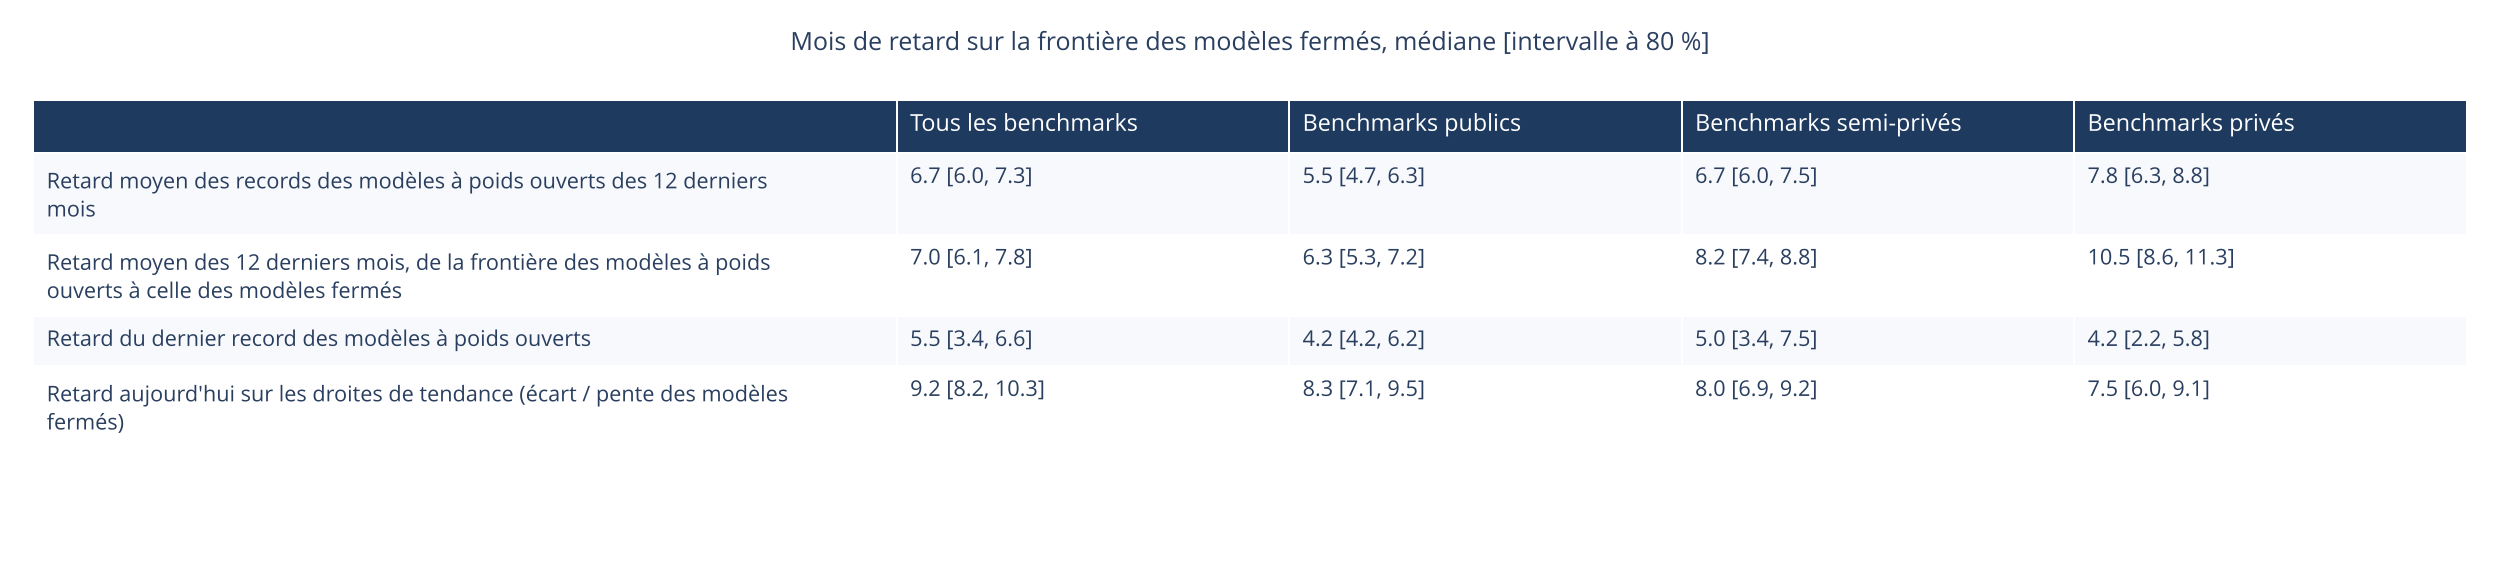
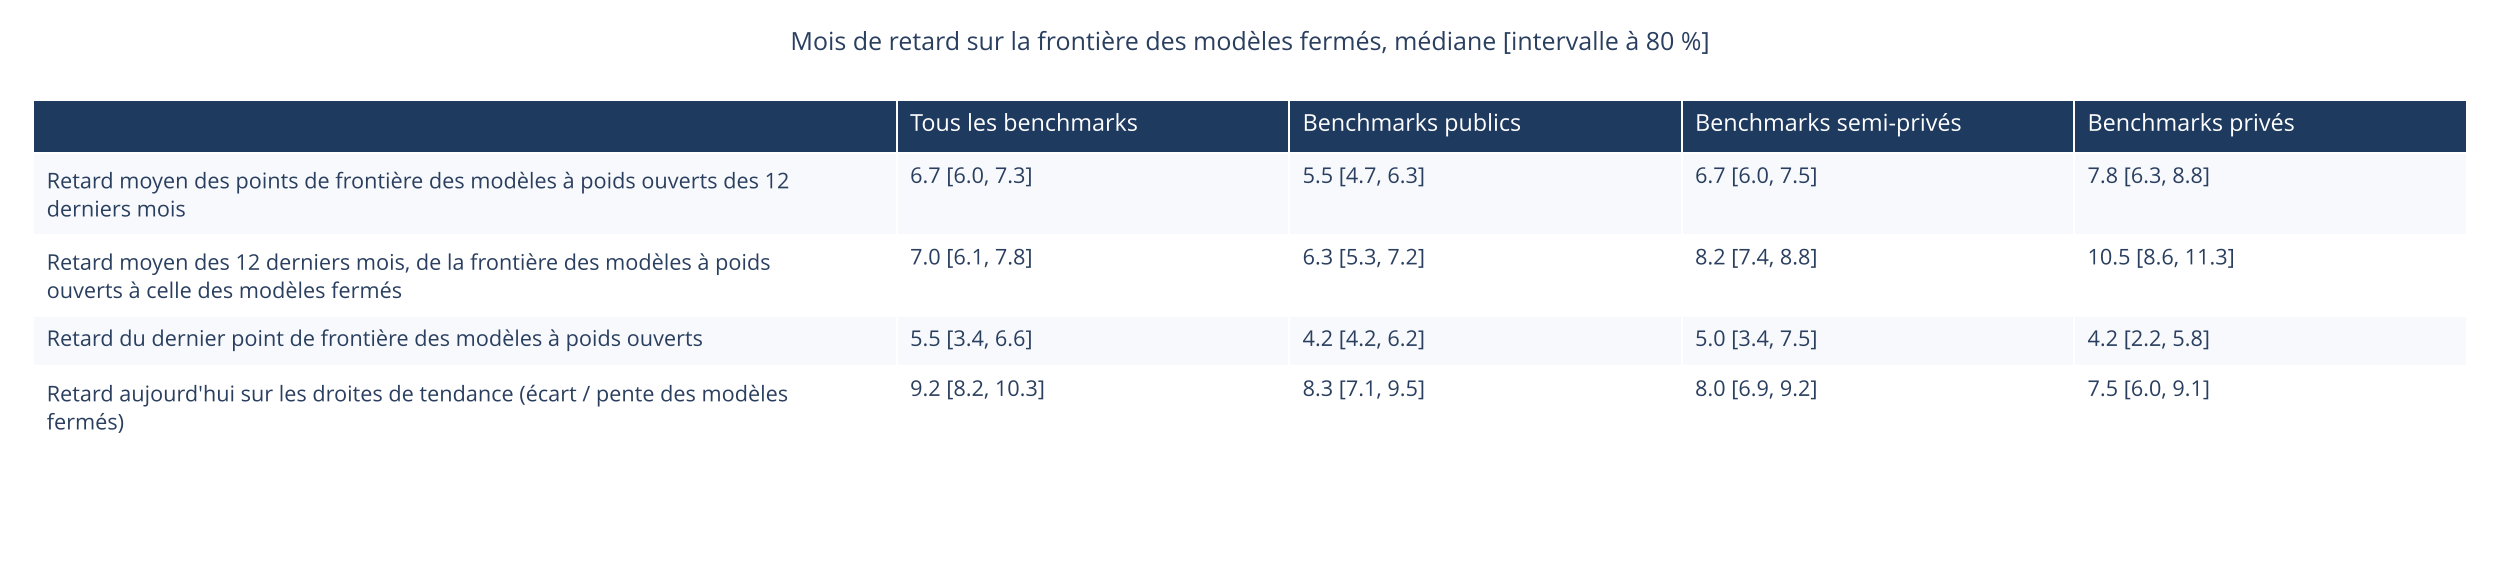
<svg xmlns="http://www.w3.org/2000/svg" class="main-svg" width="1500" height="350" style="" viewBox="0 0 1500 350">
  <rect x="0" y="0" width="1500" height="350" style="fill: rgb(255, 255, 255); fill-opacity: 1;" />
-   <defs id="defs-fda62d">
+   <defs id="defs-d248c6">
    <g class="clips" />
    <g class="gradients" />
    <g class="patterns" />
  </defs>
  <g class="bglayer" />
  <g class="layer-below">
    <g class="imagelayer" />
    <g class="shapelayer" />
  </g>
  <g class="cartesianlayer" />
  <g class="polarlayer" />
  <g class="smithlayer" />
  <g class="ternarylayer" />
  <g class="geolayer" />
  <g class="funnelarealayer" />
  <g class="pielayer" />
  <g class="iciclelayer" />
  <g class="treemaplayer" />
  <g class="sunburstlayer" />
  <g class="glimages" />
  <g class="table" overflow="visible" width="1500" height="350" transform="" style="box-sizing: content-box; position: absolute; left: 0px; overflow: visible; shape-rendering: crispedges; pointer-events: all;">
-     <g class="table-control-view" transform="translate(20,60)" clip-path="url(#clipfda62d_scrollAreaBottomClip_aa98cdtrue)" style="box-sizing: content-box;">
+     <g class="table-control-view" transform="translate(20,60)" clip-path="url(#clipd248c6_scrollAreaBottomClip_dea461true)" style="box-sizing: content-box;">
      <rect class="scroll-background" fill="none" width="1460" height="280" />
-       <g class="y-column" transform="" clip-path="url(#clipfda62d_columnBoundaryClippath_aa98cdtrue_0)">
+       <g class="y-column" transform="" clip-path="url(#clipd248c6_columnBoundaryClippath_dea461true_0)">
        <g class="column-block" id="cells1" transform="" style="cursor: default;">
          <g class="column-cells">
            <g class="column-cell" transform="translate(0,32)">
              <rect class="cell-rect" width="518.065" stroke-width="1" style="stroke: rgb(255, 255, 255); stroke-opacity: 1; fill: rgb(247, 249, 252); fill-opacity: 1;" height="48.9" />
              <g class="cell-text-holder" transform="translate(8,21)" style="shape-rendering: geometricprecision;">
                <text class="cell-text" dy="0" x="0" y="0" style="cursor: auto; font-family: 'Open Sans', verdana, arial, sans-serif; font-size: 13px; fill: rgb(42, 63, 95); fill-opacity: 1; white-space: pre;">
-                   <tspan class="line" dy="0em" x="0" y="0">Retard moyen des records des modèles à poids ouverts des 12 derniers</tspan>
-                   <tspan class="line" dy="1.3em" x="0" y="0">mois</tspan>
+                   <tspan class="line" dy="0em" x="0" y="0">Retard moyen des points de frontière des modèles à poids ouverts des 12</tspan>
+                   <tspan class="line" dy="1.3em" x="0" y="0">derniers mois</tspan>
                </text>
              </g>
            </g>
            <g class="column-cell" transform="translate(0,80.9)">
              <rect class="cell-rect" width="518.065" stroke-width="1" style="stroke: rgb(255, 255, 255); stroke-opacity: 1; fill: rgb(255, 255, 255); fill-opacity: 1;" height="48.9" />
              <g class="cell-text-holder" transform="translate(8,21)" style="shape-rendering: geometricprecision;">
                <text class="cell-text" dy="0" x="0" y="0" style="cursor: auto; font-family: 'Open Sans', verdana, arial, sans-serif; font-size: 13px; fill: rgb(42, 63, 95); fill-opacity: 1; white-space: pre;">
                  <tspan class="line" dy="0em" x="0" y="0">Retard moyen des 12 derniers mois, de la frontière des modèles à poids</tspan>
                  <tspan class="line" dy="1.3em" x="0" y="0">ouverts à celle des modèles fermés</tspan>
                </text>
              </g>
            </g>
            <g class="column-cell" transform="translate(0,129.8)">
              <rect class="cell-rect" width="518.065" stroke-width="1" style="stroke: rgb(255, 255, 255); stroke-opacity: 1; fill: rgb(247, 249, 252); fill-opacity: 1;" height="30" />
              <g class="cell-text-holder" transform="translate(8,8)" text-anchor="start" style="shape-rendering: geometricprecision;">
-                 <text class="cell-text" dy="0.75em" x="0" y="0" style="cursor: auto; font-family: 'Open Sans', verdana, arial, sans-serif; font-size: 13px; fill: rgb(42, 63, 95); fill-opacity: 1; white-space: pre;">Retard du dernier record des modèles à poids ouverts</text>
+                 <text class="cell-text" dy="0.75em" x="0" y="0" style="cursor: auto; font-family: 'Open Sans', verdana, arial, sans-serif; font-size: 13px; fill: rgb(42, 63, 95); fill-opacity: 1; white-space: pre;">Retard du dernier point de frontière des modèles à poids ouverts</text>
              </g>
            </g>
            <g class="column-cell" transform="translate(0,159.8)">
              <rect class="cell-rect" width="518.065" stroke-width="1" style="stroke: rgb(255, 255, 255); stroke-opacity: 1; fill: rgb(255, 255, 255); fill-opacity: 1;" height="48.9" />
              <g class="cell-text-holder" transform="translate(8,21)" style="shape-rendering: geometricprecision;">
                <text class="cell-text" dy="0" x="0" y="0" style="cursor: auto; font-family: 'Open Sans', verdana, arial, sans-serif; font-size: 13px; fill: rgb(42, 63, 95); fill-opacity: 1; white-space: pre;">
                  <tspan class="line" dy="0em" x="0" y="0">Retard aujourd'hui sur les droites de tendance (écart / pente des modèles</tspan>
                  <tspan class="line" dy="1.3em" x="0" y="0">fermés)</tspan>
                </text>
              </g>
            </g>
          </g>
        </g>
        <g class="column-block" id="cells2" transform="" style="cursor: default;">
          <g class="column-cells" />
        </g>
        <g class="column-block" id="header" style="cursor: ew-resize;">
          <g class="column-cells">
            <g class="column-cell" transform="">
              <rect class="cell-rect" width="518.065" stroke-width="1" style="stroke: rgb(255, 255, 255); stroke-opacity: 1; fill: rgb(31, 58, 95); fill-opacity: 1;" height="32" />
              <g class="cell-text-holder" transform="translate(8,8)" text-anchor="start" style="shape-rendering: geometricprecision;">
                <text class="cell-text" dy="0.75em" style="cursor: auto; font-family: 'Open Sans', verdana, arial, sans-serif; font-size: 14px; fill: rgb(255, 255, 255); fill-opacity: 1;" />
              </g>
            </g>
          </g>
        </g>
        <g class="column-boundary" />
-         <clipPath class="column-boundary-clippath" id="clipfda62d_columnBoundaryClippath_aa98cdtrue_0">
+         <clipPath class="column-boundary-clippath" id="clipd248c6_columnBoundaryClippath_dea461true_0">
          <rect class="column-boundary-rect" fill="none" width="520.065" height="287" x="-1" y="-1" />
        </clipPath>
      </g>
-       <g class="y-column" transform="translate(518.0645,0)" clip-path="url(#clipfda62d_columnBoundaryClippath_aa98cdtrue_1)">
+       <g class="y-column" transform="translate(518.0645,0)" clip-path="url(#clipd248c6_columnBoundaryClippath_dea461true_1)">
        <g class="column-block" id="cells1" transform="" style="cursor: default;">
          <g class="column-cells">
            <g class="column-cell" transform="translate(0,32)">
              <rect class="cell-rect" width="235.484" stroke-width="1" style="stroke: rgb(255, 255, 255); stroke-opacity: 1; fill: rgb(247, 249, 252); fill-opacity: 1;" height="48.9" />
              <g class="cell-text-holder" transform="translate(8,8)" text-anchor="start" style="shape-rendering: geometricprecision;">
                <text class="cell-text" dy="0.75em" x="0" y="0" style="cursor: auto; font-family: 'Open Sans', verdana, arial, sans-serif; font-size: 13px; fill: rgb(42, 63, 95); fill-opacity: 1; white-space: pre;">6.7 [6.0, 7.3]</text>
              </g>
            </g>
            <g class="column-cell" transform="translate(0,80.9)">
              <rect class="cell-rect" width="235.484" stroke-width="1" style="stroke: rgb(255, 255, 255); stroke-opacity: 1; fill: rgb(255, 255, 255); fill-opacity: 1;" height="48.9" />
              <g class="cell-text-holder" transform="translate(8,8)" text-anchor="start" style="shape-rendering: geometricprecision;">
                <text class="cell-text" dy="0.75em" x="0" y="0" style="cursor: auto; font-family: 'Open Sans', verdana, arial, sans-serif; font-size: 13px; fill: rgb(42, 63, 95); fill-opacity: 1; white-space: pre;">7.0 [6.1, 7.8]</text>
              </g>
            </g>
            <g class="column-cell" transform="translate(0,129.8)">
              <rect class="cell-rect" width="235.484" stroke-width="1" style="stroke: rgb(255, 255, 255); stroke-opacity: 1; fill: rgb(247, 249, 252); fill-opacity: 1;" height="30" />
              <g class="cell-text-holder" transform="translate(8,8)" text-anchor="start" style="shape-rendering: geometricprecision;">
                <text class="cell-text" dy="0.75em" x="0" y="0" style="cursor: auto; font-family: 'Open Sans', verdana, arial, sans-serif; font-size: 13px; fill: rgb(42, 63, 95); fill-opacity: 1; white-space: pre;">5.5 [3.4, 6.6]</text>
              </g>
            </g>
            <g class="column-cell" transform="translate(0,159.8)">
              <rect class="cell-rect" width="235.484" stroke-width="1" style="stroke: rgb(255, 255, 255); stroke-opacity: 1; fill: rgb(255, 255, 255); fill-opacity: 1;" height="48.9" />
              <g class="cell-text-holder" transform="translate(8,8)" text-anchor="start" style="shape-rendering: geometricprecision;">
                <text class="cell-text" dy="0.75em" x="0" y="0" style="cursor: auto; font-family: 'Open Sans', verdana, arial, sans-serif; font-size: 13px; fill: rgb(42, 63, 95); fill-opacity: 1; white-space: pre;">9.2 [8.2, 10.3]</text>
              </g>
            </g>
          </g>
        </g>
        <g class="column-block" id="cells2" transform="" style="cursor: default;">
          <g class="column-cells" />
        </g>
        <g class="column-block" id="header" style="cursor: ew-resize;">
          <g class="column-cells">
            <g class="column-cell" transform="">
              <rect class="cell-rect" width="235.484" stroke-width="1" style="stroke: rgb(255, 255, 255); stroke-opacity: 1; fill: rgb(31, 58, 95); fill-opacity: 1;" height="32" />
              <g class="cell-text-holder" transform="translate(8,8)" text-anchor="start" style="shape-rendering: geometricprecision;">
                <text class="cell-text" dy="0.75em" x="0" y="0" style="cursor: auto; font-family: 'Open Sans', verdana, arial, sans-serif; font-size: 14px; fill: rgb(255, 255, 255); fill-opacity: 1; white-space: pre;">Tous les benchmarks</text>
              </g>
            </g>
          </g>
        </g>
        <g class="column-boundary" />
-         <clipPath class="column-boundary-clippath" id="clipfda62d_columnBoundaryClippath_aa98cdtrue_1">
-           <rect class="column-boundary-rect" fill="none" width="237.484" height="287" x="-1" y="-1" />
-         </clipPath>
-       </g>
-       <g class="y-column" transform="translate(753.5484,0)" clip-path="url(#clipfda62d_columnBoundaryClippath_aa98cdtrue_2)">
+         <clipPath class="column-boundary-clippath" id="clipd248c6_columnBoundaryClippath_dea461true_1">
+           <rect class="column-boundary-rect" fill="none" width="237.484" height="287" x="-1" y="-1" />
+         </clipPath>
+       </g>
+       <g class="y-column" transform="translate(753.5484,0)" clip-path="url(#clipd248c6_columnBoundaryClippath_dea461true_2)">
        <g class="column-block" id="cells1" transform="" style="cursor: default;">
          <g class="column-cells">
            <g class="column-cell" transform="translate(0,32)">
              <rect class="cell-rect" width="235.484" stroke-width="1" style="stroke: rgb(255, 255, 255); stroke-opacity: 1; fill: rgb(247, 249, 252); fill-opacity: 1;" height="48.9" />
              <g class="cell-text-holder" transform="translate(8,8)" text-anchor="start" style="shape-rendering: geometricprecision;">
                <text class="cell-text" dy="0.75em" x="0" y="0" style="cursor: auto; font-family: 'Open Sans', verdana, arial, sans-serif; font-size: 13px; fill: rgb(42, 63, 95); fill-opacity: 1; white-space: pre;">5.5 [4.7, 6.3]</text>
              </g>
            </g>
            <g class="column-cell" transform="translate(0,80.9)">
              <rect class="cell-rect" width="235.484" stroke-width="1" style="stroke: rgb(255, 255, 255); stroke-opacity: 1; fill: rgb(255, 255, 255); fill-opacity: 1;" height="48.9" />
              <g class="cell-text-holder" transform="translate(8,8)" text-anchor="start" style="shape-rendering: geometricprecision;">
                <text class="cell-text" dy="0.75em" x="0" y="0" style="cursor: auto; font-family: 'Open Sans', verdana, arial, sans-serif; font-size: 13px; fill: rgb(42, 63, 95); fill-opacity: 1; white-space: pre;">6.3 [5.3, 7.2]</text>
              </g>
            </g>
            <g class="column-cell" transform="translate(0,129.8)">
              <rect class="cell-rect" width="235.484" stroke-width="1" style="stroke: rgb(255, 255, 255); stroke-opacity: 1; fill: rgb(247, 249, 252); fill-opacity: 1;" height="30" />
              <g class="cell-text-holder" transform="translate(8,8)" text-anchor="start" style="shape-rendering: geometricprecision;">
                <text class="cell-text" dy="0.75em" x="0" y="0" style="cursor: auto; font-family: 'Open Sans', verdana, arial, sans-serif; font-size: 13px; fill: rgb(42, 63, 95); fill-opacity: 1; white-space: pre;">4.2 [4.2, 6.2]</text>
              </g>
            </g>
            <g class="column-cell" transform="translate(0,159.8)">
              <rect class="cell-rect" width="235.484" stroke-width="1" style="stroke: rgb(255, 255, 255); stroke-opacity: 1; fill: rgb(255, 255, 255); fill-opacity: 1;" height="48.9" />
              <g class="cell-text-holder" transform="translate(8,8)" text-anchor="start" style="shape-rendering: geometricprecision;">
                <text class="cell-text" dy="0.75em" x="0" y="0" style="cursor: auto; font-family: 'Open Sans', verdana, arial, sans-serif; font-size: 13px; fill: rgb(42, 63, 95); fill-opacity: 1; white-space: pre;">8.3 [7.1, 9.5]</text>
              </g>
            </g>
          </g>
        </g>
        <g class="column-block" id="cells2" transform="" style="cursor: default;">
          <g class="column-cells" />
        </g>
        <g class="column-block" id="header" style="cursor: ew-resize;">
          <g class="column-cells">
            <g class="column-cell" transform="">
              <rect class="cell-rect" width="235.484" stroke-width="1" style="stroke: rgb(255, 255, 255); stroke-opacity: 1; fill: rgb(31, 58, 95); fill-opacity: 1;" height="32" />
              <g class="cell-text-holder" transform="translate(8,8)" text-anchor="start" style="shape-rendering: geometricprecision;">
                <text class="cell-text" dy="0.75em" x="0" y="0" style="cursor: auto; font-family: 'Open Sans', verdana, arial, sans-serif; font-size: 14px; fill: rgb(255, 255, 255); fill-opacity: 1; white-space: pre;">Benchmarks publics</text>
              </g>
            </g>
          </g>
        </g>
        <g class="column-boundary" />
-         <clipPath class="column-boundary-clippath" id="clipfda62d_columnBoundaryClippath_aa98cdtrue_2">
-           <rect class="column-boundary-rect" fill="none" width="237.484" height="287" x="-1" y="-1" />
-         </clipPath>
-       </g>
-       <g class="y-column" transform="translate(989.0323,0)" clip-path="url(#clipfda62d_columnBoundaryClippath_aa98cdtrue_3)">
+         <clipPath class="column-boundary-clippath" id="clipd248c6_columnBoundaryClippath_dea461true_2">
+           <rect class="column-boundary-rect" fill="none" width="237.484" height="287" x="-1" y="-1" />
+         </clipPath>
+       </g>
+       <g class="y-column" transform="translate(989.0323,0)" clip-path="url(#clipd248c6_columnBoundaryClippath_dea461true_3)">
        <g class="column-block" id="cells1" transform="" style="cursor: default;">
          <g class="column-cells">
            <g class="column-cell" transform="translate(0,32)">
              <rect class="cell-rect" width="235.484" stroke-width="1" style="stroke: rgb(255, 255, 255); stroke-opacity: 1; fill: rgb(247, 249, 252); fill-opacity: 1;" height="48.9" />
              <g class="cell-text-holder" transform="translate(8,8)" text-anchor="start" style="shape-rendering: geometricprecision;">
                <text class="cell-text" dy="0.75em" x="0" y="0" style="cursor: auto; font-family: 'Open Sans', verdana, arial, sans-serif; font-size: 13px; fill: rgb(42, 63, 95); fill-opacity: 1; white-space: pre;">6.7 [6.0, 7.5]</text>
              </g>
            </g>
            <g class="column-cell" transform="translate(0,80.9)">
              <rect class="cell-rect" width="235.484" stroke-width="1" style="stroke: rgb(255, 255, 255); stroke-opacity: 1; fill: rgb(255, 255, 255); fill-opacity: 1;" height="48.9" />
              <g class="cell-text-holder" transform="translate(8,8)" text-anchor="start" style="shape-rendering: geometricprecision;">
                <text class="cell-text" dy="0.75em" x="0" y="0" style="cursor: auto; font-family: 'Open Sans', verdana, arial, sans-serif; font-size: 13px; fill: rgb(42, 63, 95); fill-opacity: 1; white-space: pre;">8.2 [7.4, 8.8]</text>
              </g>
            </g>
            <g class="column-cell" transform="translate(0,129.8)">
              <rect class="cell-rect" width="235.484" stroke-width="1" style="stroke: rgb(255, 255, 255); stroke-opacity: 1; fill: rgb(247, 249, 252); fill-opacity: 1;" height="30" />
              <g class="cell-text-holder" transform="translate(8,8)" text-anchor="start" style="shape-rendering: geometricprecision;">
                <text class="cell-text" dy="0.75em" x="0" y="0" style="cursor: auto; font-family: 'Open Sans', verdana, arial, sans-serif; font-size: 13px; fill: rgb(42, 63, 95); fill-opacity: 1; white-space: pre;">5.0 [3.4, 7.5]</text>
              </g>
            </g>
            <g class="column-cell" transform="translate(0,159.8)">
              <rect class="cell-rect" width="235.484" stroke-width="1" style="stroke: rgb(255, 255, 255); stroke-opacity: 1; fill: rgb(255, 255, 255); fill-opacity: 1;" height="48.9" />
              <g class="cell-text-holder" transform="translate(8,8)" text-anchor="start" style="shape-rendering: geometricprecision;">
                <text class="cell-text" dy="0.75em" x="0" y="0" style="cursor: auto; font-family: 'Open Sans', verdana, arial, sans-serif; font-size: 13px; fill: rgb(42, 63, 95); fill-opacity: 1; white-space: pre;">8.0 [6.9, 9.2]</text>
              </g>
            </g>
          </g>
        </g>
        <g class="column-block" id="cells2" transform="" style="cursor: default;">
          <g class="column-cells" />
        </g>
        <g class="column-block" id="header" style="cursor: ew-resize;">
          <g class="column-cells">
            <g class="column-cell" transform="">
              <rect class="cell-rect" width="235.484" stroke-width="1" style="stroke: rgb(255, 255, 255); stroke-opacity: 1; fill: rgb(31, 58, 95); fill-opacity: 1;" height="32" />
              <g class="cell-text-holder" transform="translate(8,8)" text-anchor="start" style="shape-rendering: geometricprecision;">
                <text class="cell-text" dy="0.75em" x="0" y="0" style="cursor: auto; font-family: 'Open Sans', verdana, arial, sans-serif; font-size: 14px; fill: rgb(255, 255, 255); fill-opacity: 1; white-space: pre;">Benchmarks semi-privés</text>
              </g>
            </g>
          </g>
        </g>
        <g class="column-boundary" />
-         <clipPath class="column-boundary-clippath" id="clipfda62d_columnBoundaryClippath_aa98cdtrue_3">
-           <rect class="column-boundary-rect" fill="none" width="237.484" height="287" x="-1" y="-1" />
-         </clipPath>
-       </g>
-       <g class="y-column" transform="translate(1224.516,0)" clip-path="url(#clipfda62d_columnBoundaryClippath_aa98cdtrue_4)">
+         <clipPath class="column-boundary-clippath" id="clipd248c6_columnBoundaryClippath_dea461true_3">
+           <rect class="column-boundary-rect" fill="none" width="237.484" height="287" x="-1" y="-1" />
+         </clipPath>
+       </g>
+       <g class="y-column" transform="translate(1224.516,0)" clip-path="url(#clipd248c6_columnBoundaryClippath_dea461true_4)">
        <g class="column-block" id="cells1" transform="" style="cursor: default;">
          <g class="column-cells">
            <g class="column-cell" transform="translate(0,32)">
              <rect class="cell-rect" width="235.484" stroke-width="1" style="stroke: rgb(255, 255, 255); stroke-opacity: 1; fill: rgb(247, 249, 252); fill-opacity: 1;" height="48.9" />
              <g class="cell-text-holder" transform="translate(8,8)" text-anchor="start" style="shape-rendering: geometricprecision;">
                <text class="cell-text" dy="0.75em" x="0" y="0" style="cursor: auto; font-family: 'Open Sans', verdana, arial, sans-serif; font-size: 13px; fill: rgb(42, 63, 95); fill-opacity: 1; white-space: pre;">7.8 [6.3, 8.8]</text>
              </g>
            </g>
            <g class="column-cell" transform="translate(0,80.9)">
              <rect class="cell-rect" width="235.484" stroke-width="1" style="stroke: rgb(255, 255, 255); stroke-opacity: 1; fill: rgb(255, 255, 255); fill-opacity: 1;" height="48.9" />
              <g class="cell-text-holder" transform="translate(8,8)" text-anchor="start" style="shape-rendering: geometricprecision;">
                <text class="cell-text" dy="0.75em" x="0" y="0" style="cursor: auto; font-family: 'Open Sans', verdana, arial, sans-serif; font-size: 13px; fill: rgb(42, 63, 95); fill-opacity: 1; white-space: pre;">10.5 [8.6, 11.3]</text>
              </g>
            </g>
            <g class="column-cell" transform="translate(0,129.8)">
              <rect class="cell-rect" width="235.484" stroke-width="1" style="stroke: rgb(255, 255, 255); stroke-opacity: 1; fill: rgb(247, 249, 252); fill-opacity: 1;" height="30" />
              <g class="cell-text-holder" transform="translate(8,8)" text-anchor="start" style="shape-rendering: geometricprecision;">
                <text class="cell-text" dy="0.75em" x="0" y="0" style="cursor: auto; font-family: 'Open Sans', verdana, arial, sans-serif; font-size: 13px; fill: rgb(42, 63, 95); fill-opacity: 1; white-space: pre;">4.2 [2.2, 5.8]</text>
              </g>
            </g>
            <g class="column-cell" transform="translate(0,159.8)">
              <rect class="cell-rect" width="235.484" stroke-width="1" style="stroke: rgb(255, 255, 255); stroke-opacity: 1; fill: rgb(255, 255, 255); fill-opacity: 1;" height="48.9" />
              <g class="cell-text-holder" transform="translate(8,8)" text-anchor="start" style="shape-rendering: geometricprecision;">
                <text class="cell-text" dy="0.75em" x="0" y="0" style="cursor: auto; font-family: 'Open Sans', verdana, arial, sans-serif; font-size: 13px; fill: rgb(42, 63, 95); fill-opacity: 1; white-space: pre;">7.5 [6.0, 9.1]</text>
              </g>
            </g>
          </g>
        </g>
        <g class="column-block" id="cells2" transform="" style="cursor: default;">
          <g class="column-cells" />
        </g>
        <g class="column-block" id="header" style="cursor: ew-resize;">
          <g class="column-cells">
            <g class="column-cell" transform="">
              <rect class="cell-rect" width="235.484" stroke-width="1" style="stroke: rgb(255, 255, 255); stroke-opacity: 1; fill: rgb(31, 58, 95); fill-opacity: 1;" height="32" />
              <g class="cell-text-holder" transform="translate(8,8)" text-anchor="start" style="shape-rendering: geometricprecision;">
                <text class="cell-text" dy="0.75em" x="0" y="0" style="cursor: auto; font-family: 'Open Sans', verdana, arial, sans-serif; font-size: 14px; fill: rgb(255, 255, 255); fill-opacity: 1; white-space: pre;">Benchmarks privés</text>
              </g>
            </g>
          </g>
        </g>
        <g class="column-boundary" />
-         <clipPath class="column-boundary-clippath" id="clipfda62d_columnBoundaryClippath_aa98cdtrue_4">
+         <clipPath class="column-boundary-clippath" id="clipd248c6_columnBoundaryClippath_dea461true_4">
          <rect class="column-boundary-rect" fill="none" width="237.484" height="287" x="-1" y="-1" />
        </clipPath>
      </g>
      <g class="scrollbar-kit" transform="translate(1469,32)" style="shape-rendering: geometricprecision;">
        <g class="scrollbar">
          <g class="scrollbar-slider" transform="" />
        </g>
      </g>
-       <clipPath class="scroll-area-clip" id="clipfda62d_scrollAreaBottomClip_aa98cdtrue">
+       <clipPath class="scroll-area-clip" id="clipd248c6_scrollAreaBottomClip_dea461true">
        <rect class="scroll-area-clip-rect" x="-45" y="-5" fill="none" width="1550" height="285" />
      </clipPath>
    </g>
  </g>
-   <defs id="topdefs-fda62d">
+   <defs id="topdefs-d248c6">
    <g class="clips" />
  </defs>
  <g class="layer-above">
    <g class="imagelayer" />
    <g class="shapelayer" />
  </g>
  <g class="infolayer">
    <g class="g-gtitle">
      <text class="gtitle" x="750" y="30" text-anchor="middle" dy="0em" style="opacity: 1; font-family: 'Open Sans', verdana, arial, sans-serif; font-size: 15px; fill: rgb(42, 63, 95); fill-opacity: 1; white-space: pre;">Mois de retard sur la frontière des modèles fermés, médiane [intervalle à 80 %]</text>
    </g>
  </g>
</svg>
